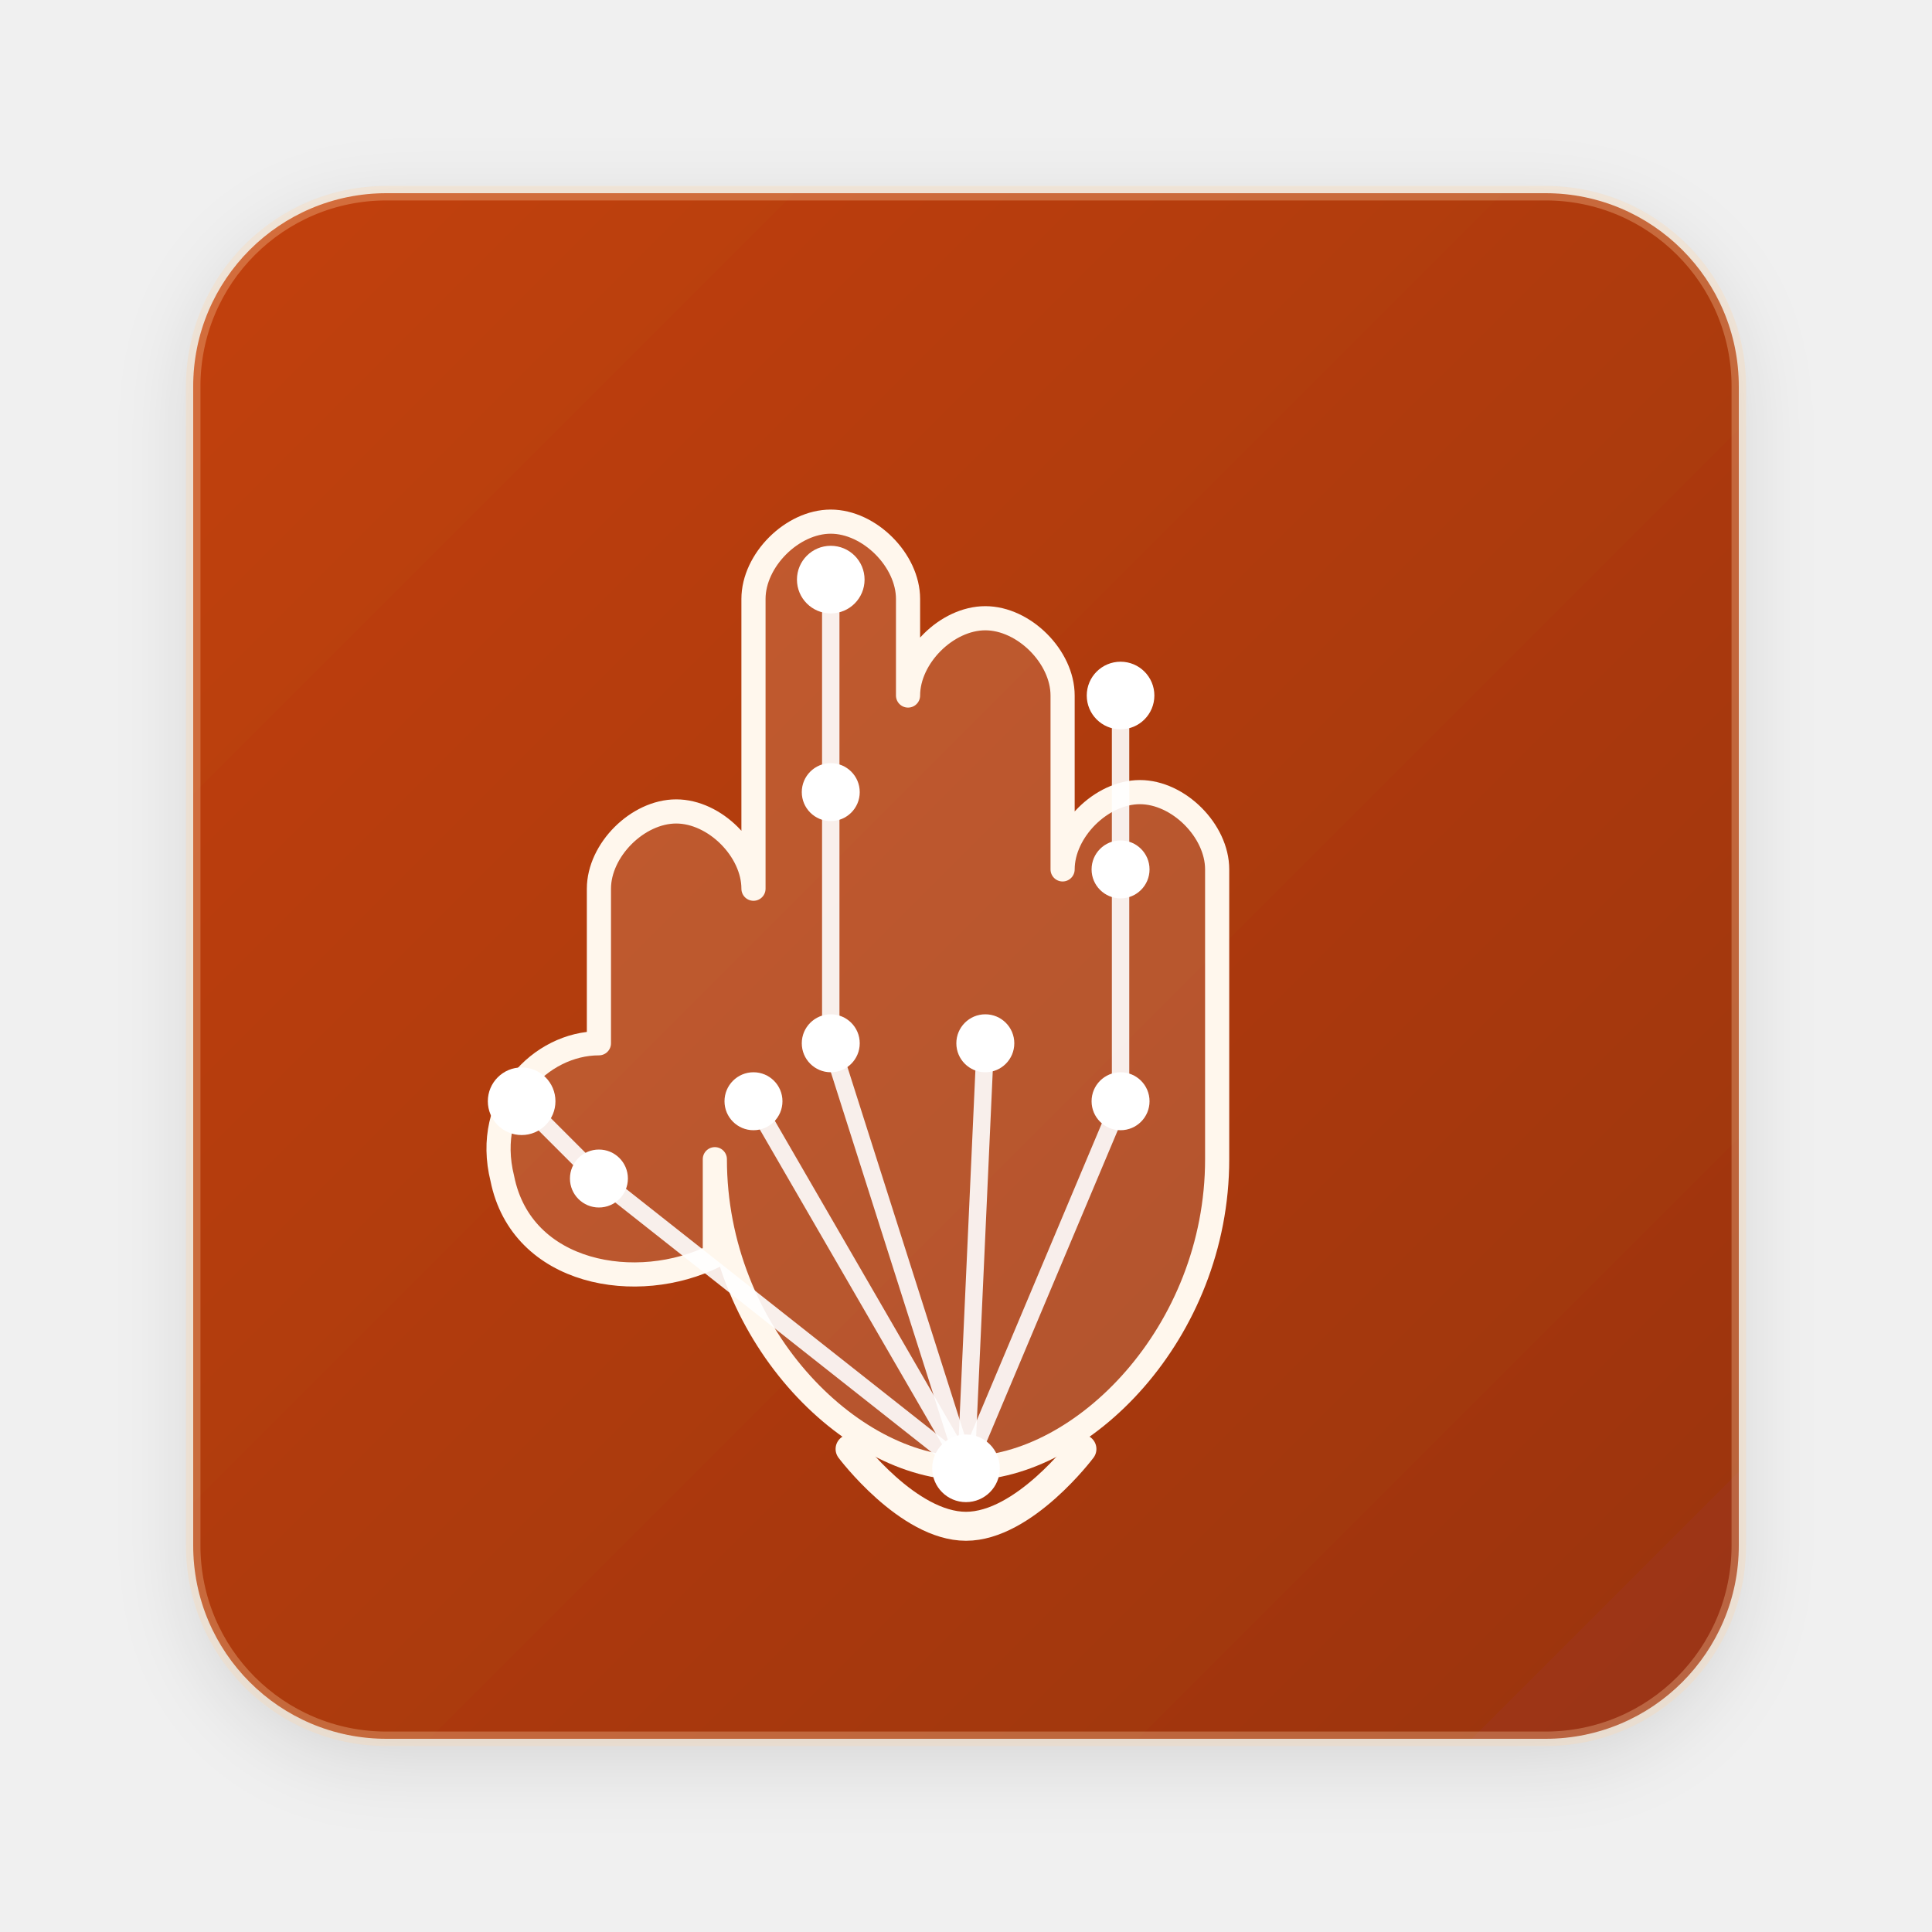
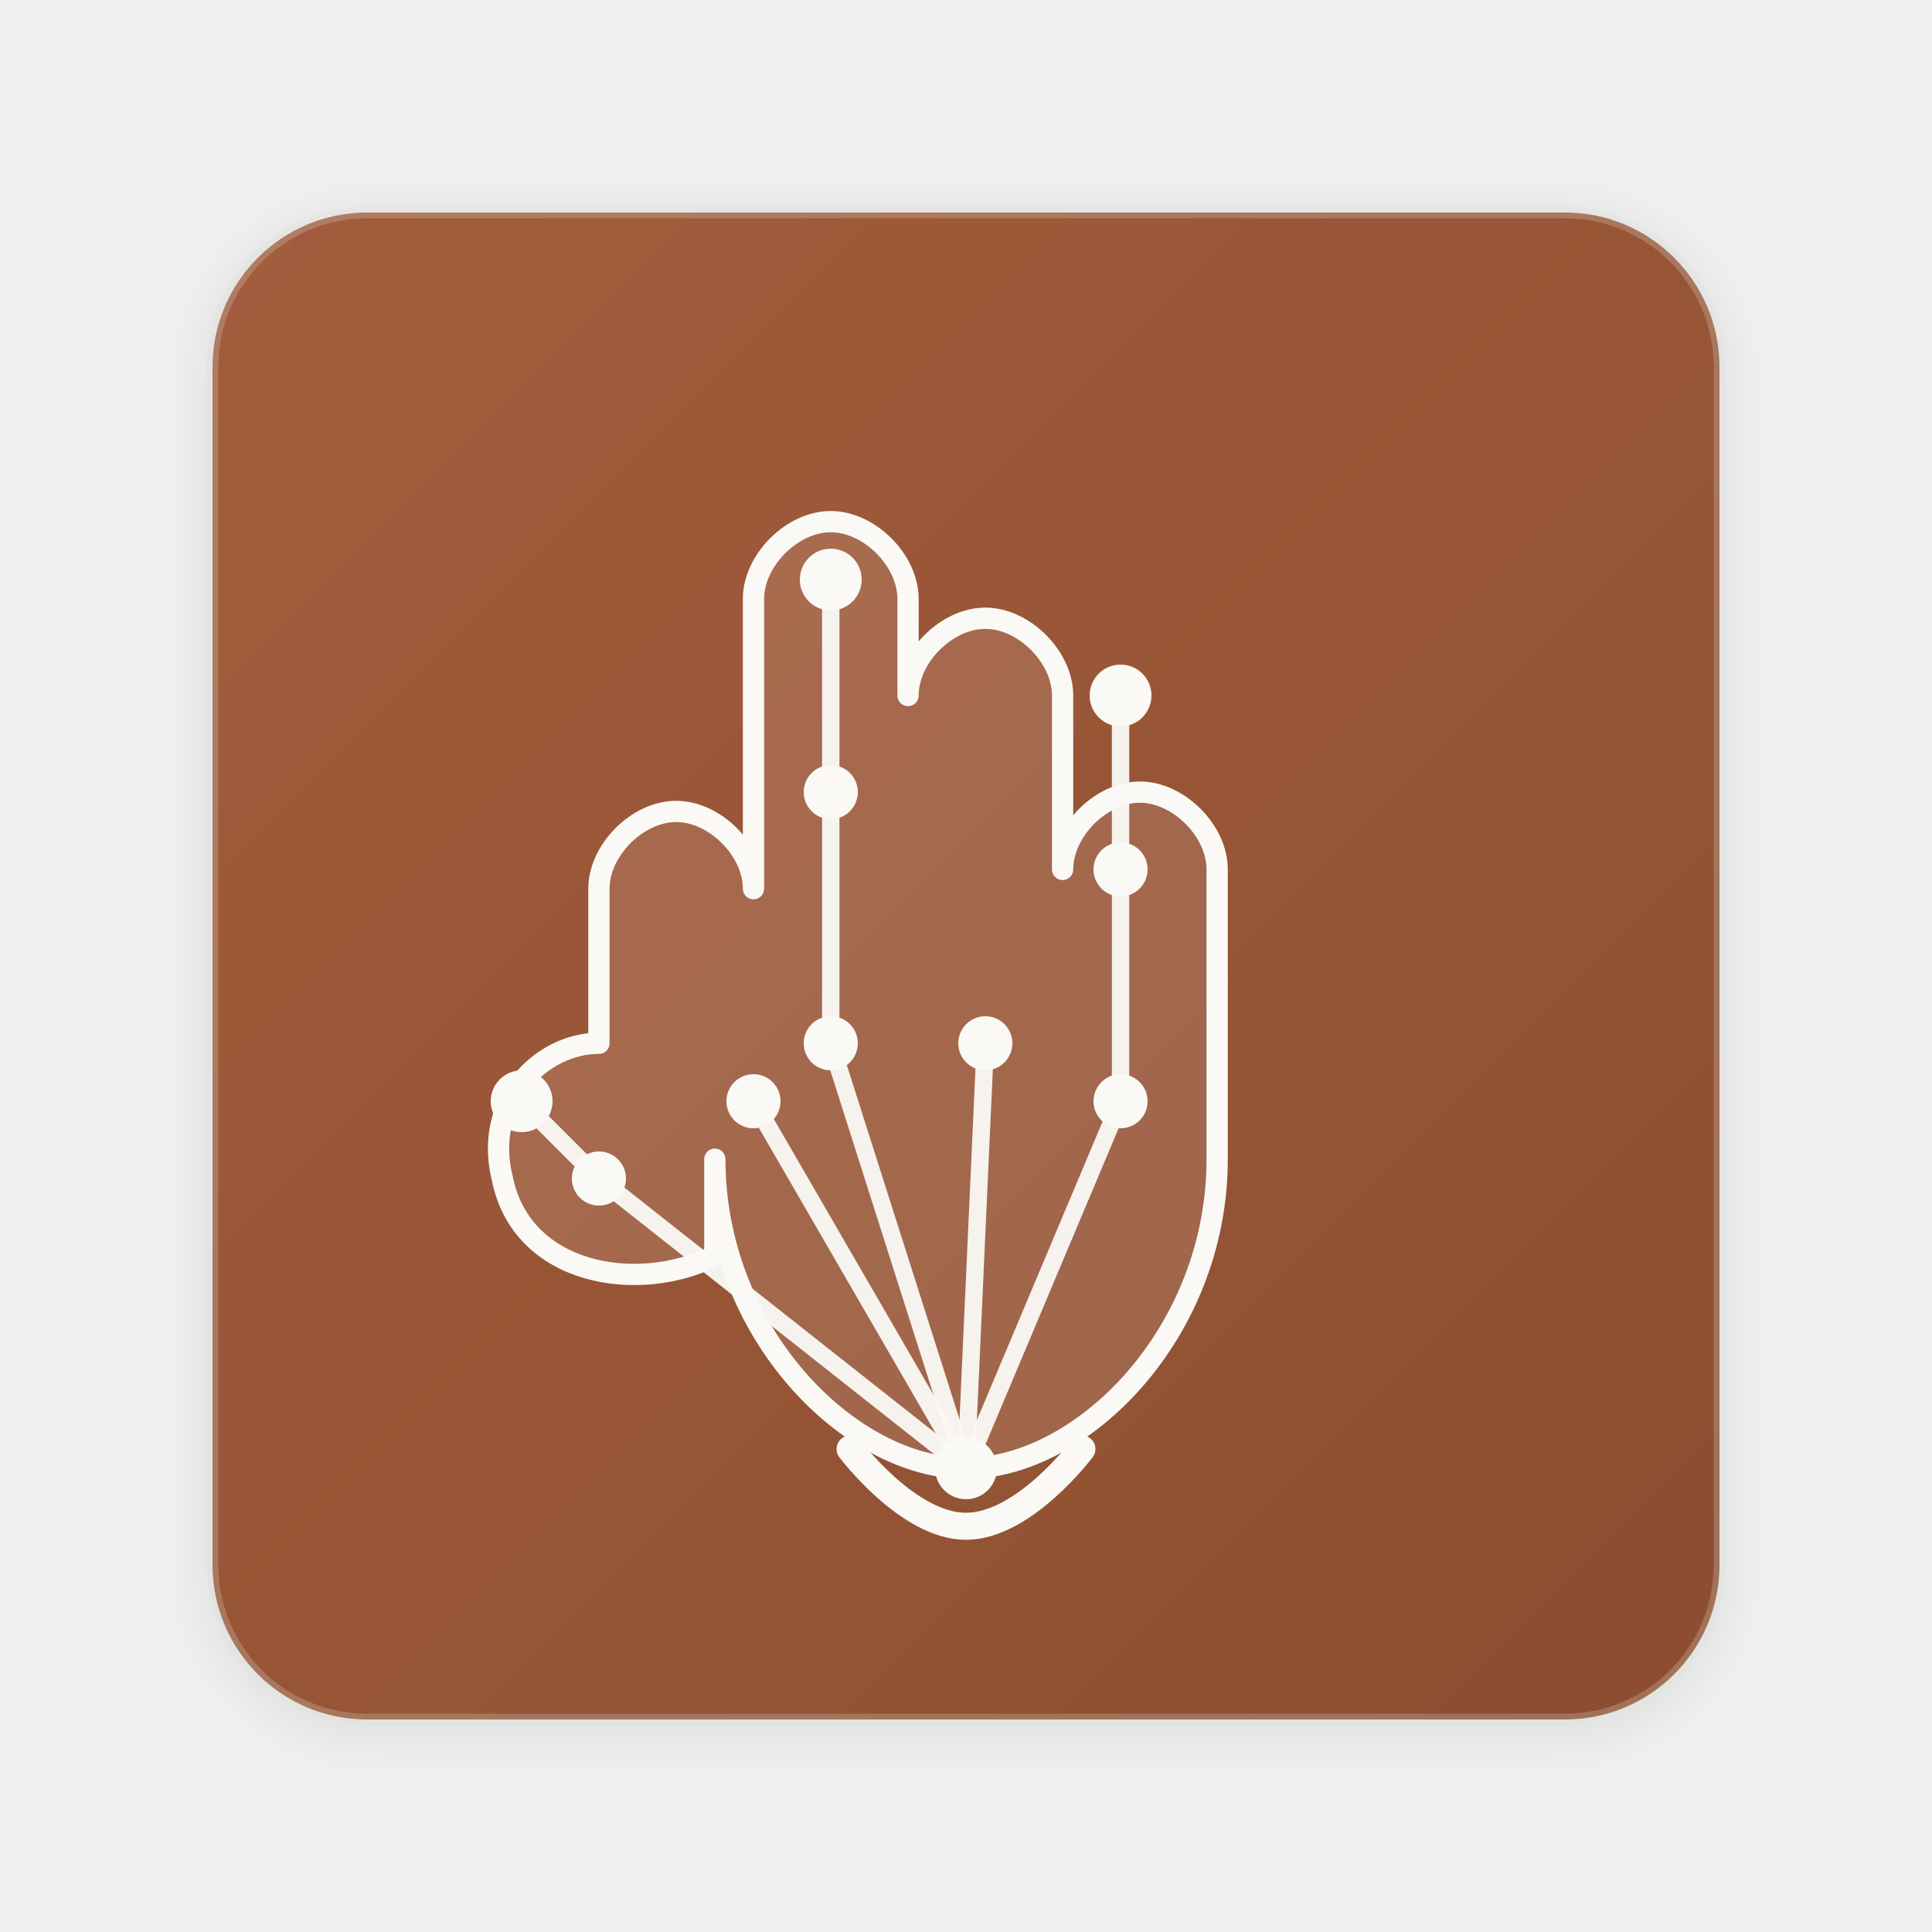
<svg xmlns="http://www.w3.org/2000/svg" viewBox="0 0 200 200" width="100%" height="100%">
  <defs>
    <linearGradient id="badgeGrad" x1="0%" y1="0%" x2="100%" y2="100%">
-       <stop offset="0%" stop-color="#c2410c" />
-       <stop offset="100%" stop-color="#9a3412" />
+       <stop offset="0%" stop-color="#A35D3C" />
+       <stop offset="100%" stop-color="#8C4D30" />
    </linearGradient>
    <filter id="shadow" x="-5%" y="-5%" width="115%" height="115%">
-       <feDropShadow dx="0" dy="2" stdDeviation="4" flood-color="#1c1917" flood-opacity="0.12" />
+       <feDropShadow dx="0" dy="1" stdDeviation="3" flood-color="#252A27" flood-opacity="0.1" />
    </filter>
  </defs>
-   <rect x="20" y="20" width="160" height="160" rx="20" fill="url(#badgeGrad)" filter="url(#shadow)" />
-   <rect x="20" y="20" width="160" height="160" rx="20" fill="none" stroke="#fed7aa" stroke-opacity="0.3" stroke-width="1.5" />
+   <rect x="22" y="22" width="156" height="156" rx="16" fill="url(#badgeGrad)" filter="url(#shadow)" />
+   <rect x="22" y="22" width="156" height="156" rx="16" fill="none" stroke="#DCDDD6" stroke-opacity="0.25" stroke-width="1.2" />
  <g transform="translate(42, 38)">
-     <path d="M 46,112 C 46,112 52,120 58,120 C 64,120 70,112 70,112" fill="none" stroke="#fff7ed" stroke-width="3" stroke-linecap="round" />
-     <path d="M 32,82 C 32,100 46,114 58,114 C 70,114 84,100 84,82 L 84,52 C 84,48 80,44 76,44 C 72,44 68,48 68,52 L 68,34 C 68,30 64,26 60,26 C 56,26 52,30 52,34 L 52,24 C 52,20 48,16 44,16 C 40,16 36,20 36,24 L 36,54 C 36,50 32,46 28,46 C 24,46 20,50 20,54 L 20,70 C 14,70 8,76 10,84 C 12,94 24,96 32,92 Z" fill="#fff7ed" fill-opacity="0.15" stroke="#fff7ed" stroke-width="2.5" stroke-linejoin="round" stroke-linecap="round" />
-     <g stroke="#ffffff" stroke-width="1.8" stroke-linecap="round" stroke-linejoin="round" stroke-opacity="0.9">
+     <path d="M 46,112 C 46,112 52,120 58,120 C 64,120 70,112 70,112" fill="none" stroke="#FAF9F6" stroke-width="2.8" stroke-linecap="round" />
+     <path d="M 32,82 C 32,100 46,114 58,114 C 70,114 84,100 84,82 L 84,52 C 84,48 80,44 76,44 C 72,44 68,48 68,52 L 68,34 C 68,30 64,26 60,26 C 56,26 52,30 52,34 L 52,24 C 52,20 48,16 44,16 C 40,16 36,20 36,24 L 36,54 C 36,50 32,46 28,46 C 24,46 20,50 20,54 L 20,70 C 14,70 8,76 10,84 C 12,94 24,96 32,92 Z" fill="#FAF9F6" fill-opacity="0.12" stroke="#FAF9F6" stroke-width="2.2" stroke-linejoin="round" stroke-linecap="round" />
+     <g stroke="#FAF9F6" stroke-width="1.8" stroke-linecap="round" stroke-linejoin="round" stroke-opacity="0.95">
      <line x1="58" y1="114" x2="36" y2="76" />
      <line x1="58" y1="114" x2="44" y2="70" />
      <line x1="58" y1="114" x2="60" y2="70" />
      <line x1="58" y1="114" x2="74" y2="76" />
      <line x1="58" y1="114" x2="20" y2="84" />
      <line x1="20" y1="84" x2="12" y2="76" />
      <line x1="44" y1="70" x2="44" y2="44" />
      <line x1="44" y1="44" x2="44" y2="22" />
      <line x1="74" y1="76" x2="74" y2="52" />
      <line x1="74" y1="52" x2="74" y2="34" />
    </g>
-     <circle cx="58" cy="114" r="3.5" fill="#ffffff" />
-     <circle cx="20" cy="84" r="3" fill="#ffffff" />
-     <circle cx="36" cy="76" r="3" fill="#ffffff" />
-     <circle cx="44" cy="70" r="3" fill="#ffffff" />
-     <circle cx="60" cy="70" r="3" fill="#ffffff" />
-     <circle cx="74" cy="76" r="3" fill="#ffffff" />
-     <circle cx="12" cy="76" r="3.5" fill="#ffffff" />
-     <circle cx="44" cy="44" r="3" fill="#ffffff" />
-     <circle cx="44" cy="22" r="3.5" fill="#ffffff" />
-     <circle cx="74" cy="52" r="3" fill="#ffffff" />
-     <circle cx="74" cy="34" r="3.5" fill="#ffffff" />
+     <circle cx="58" cy="114" r="3.2" fill="#FAF9F6" />
+     <circle cx="20" cy="84" r="2.8" fill="#FAF9F6" />
+     <circle cx="36" cy="76" r="2.8" fill="#FAF9F6" />
+     <circle cx="44" cy="70" r="2.8" fill="#FAF9F6" />
+     <circle cx="60" cy="70" r="2.8" fill="#FAF9F6" />
+     <circle cx="74" cy="76" r="2.8" fill="#FAF9F6" />
+     <circle cx="12" cy="76" r="3.2" fill="#FAF9F6" />
+     <circle cx="44" cy="44" r="2.8" fill="#FAF9F6" />
+     <circle cx="44" cy="22" r="3.2" fill="#FAF9F6" />
+     <circle cx="74" cy="52" r="2.8" fill="#FAF9F6" />
+     <circle cx="74" cy="34" r="3.2" fill="#FAF9F6" />
  </g>
</svg>
